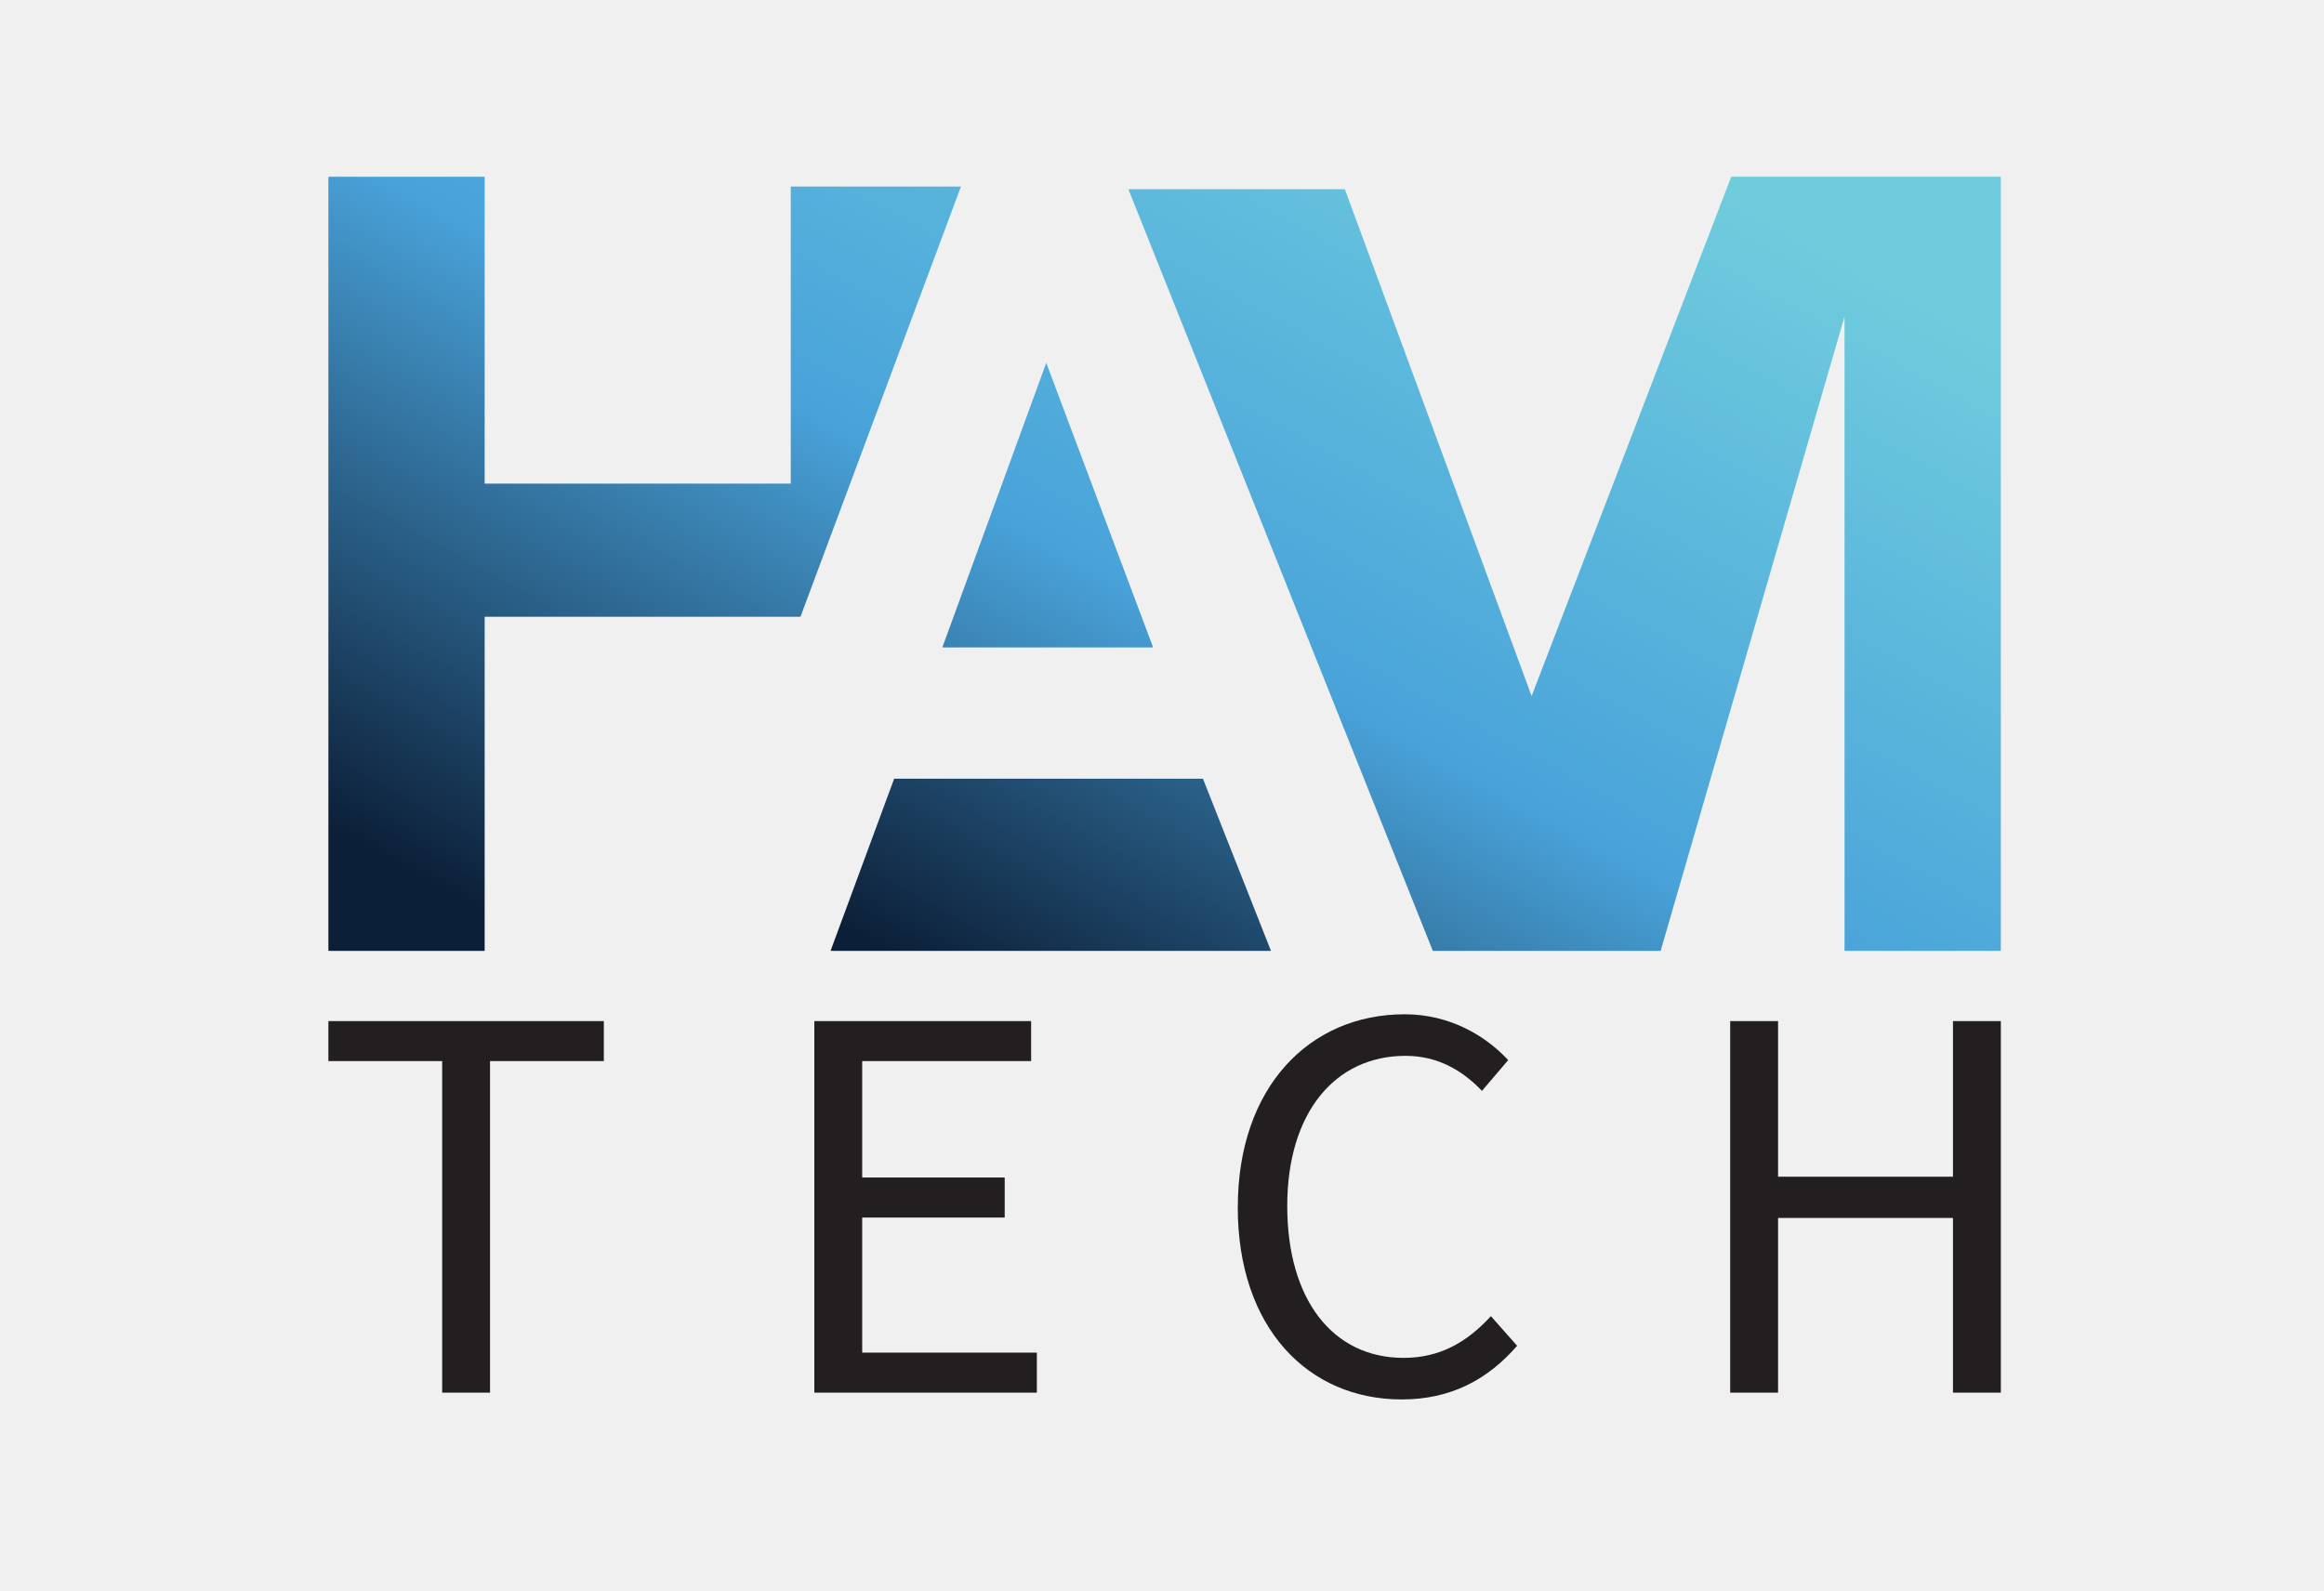
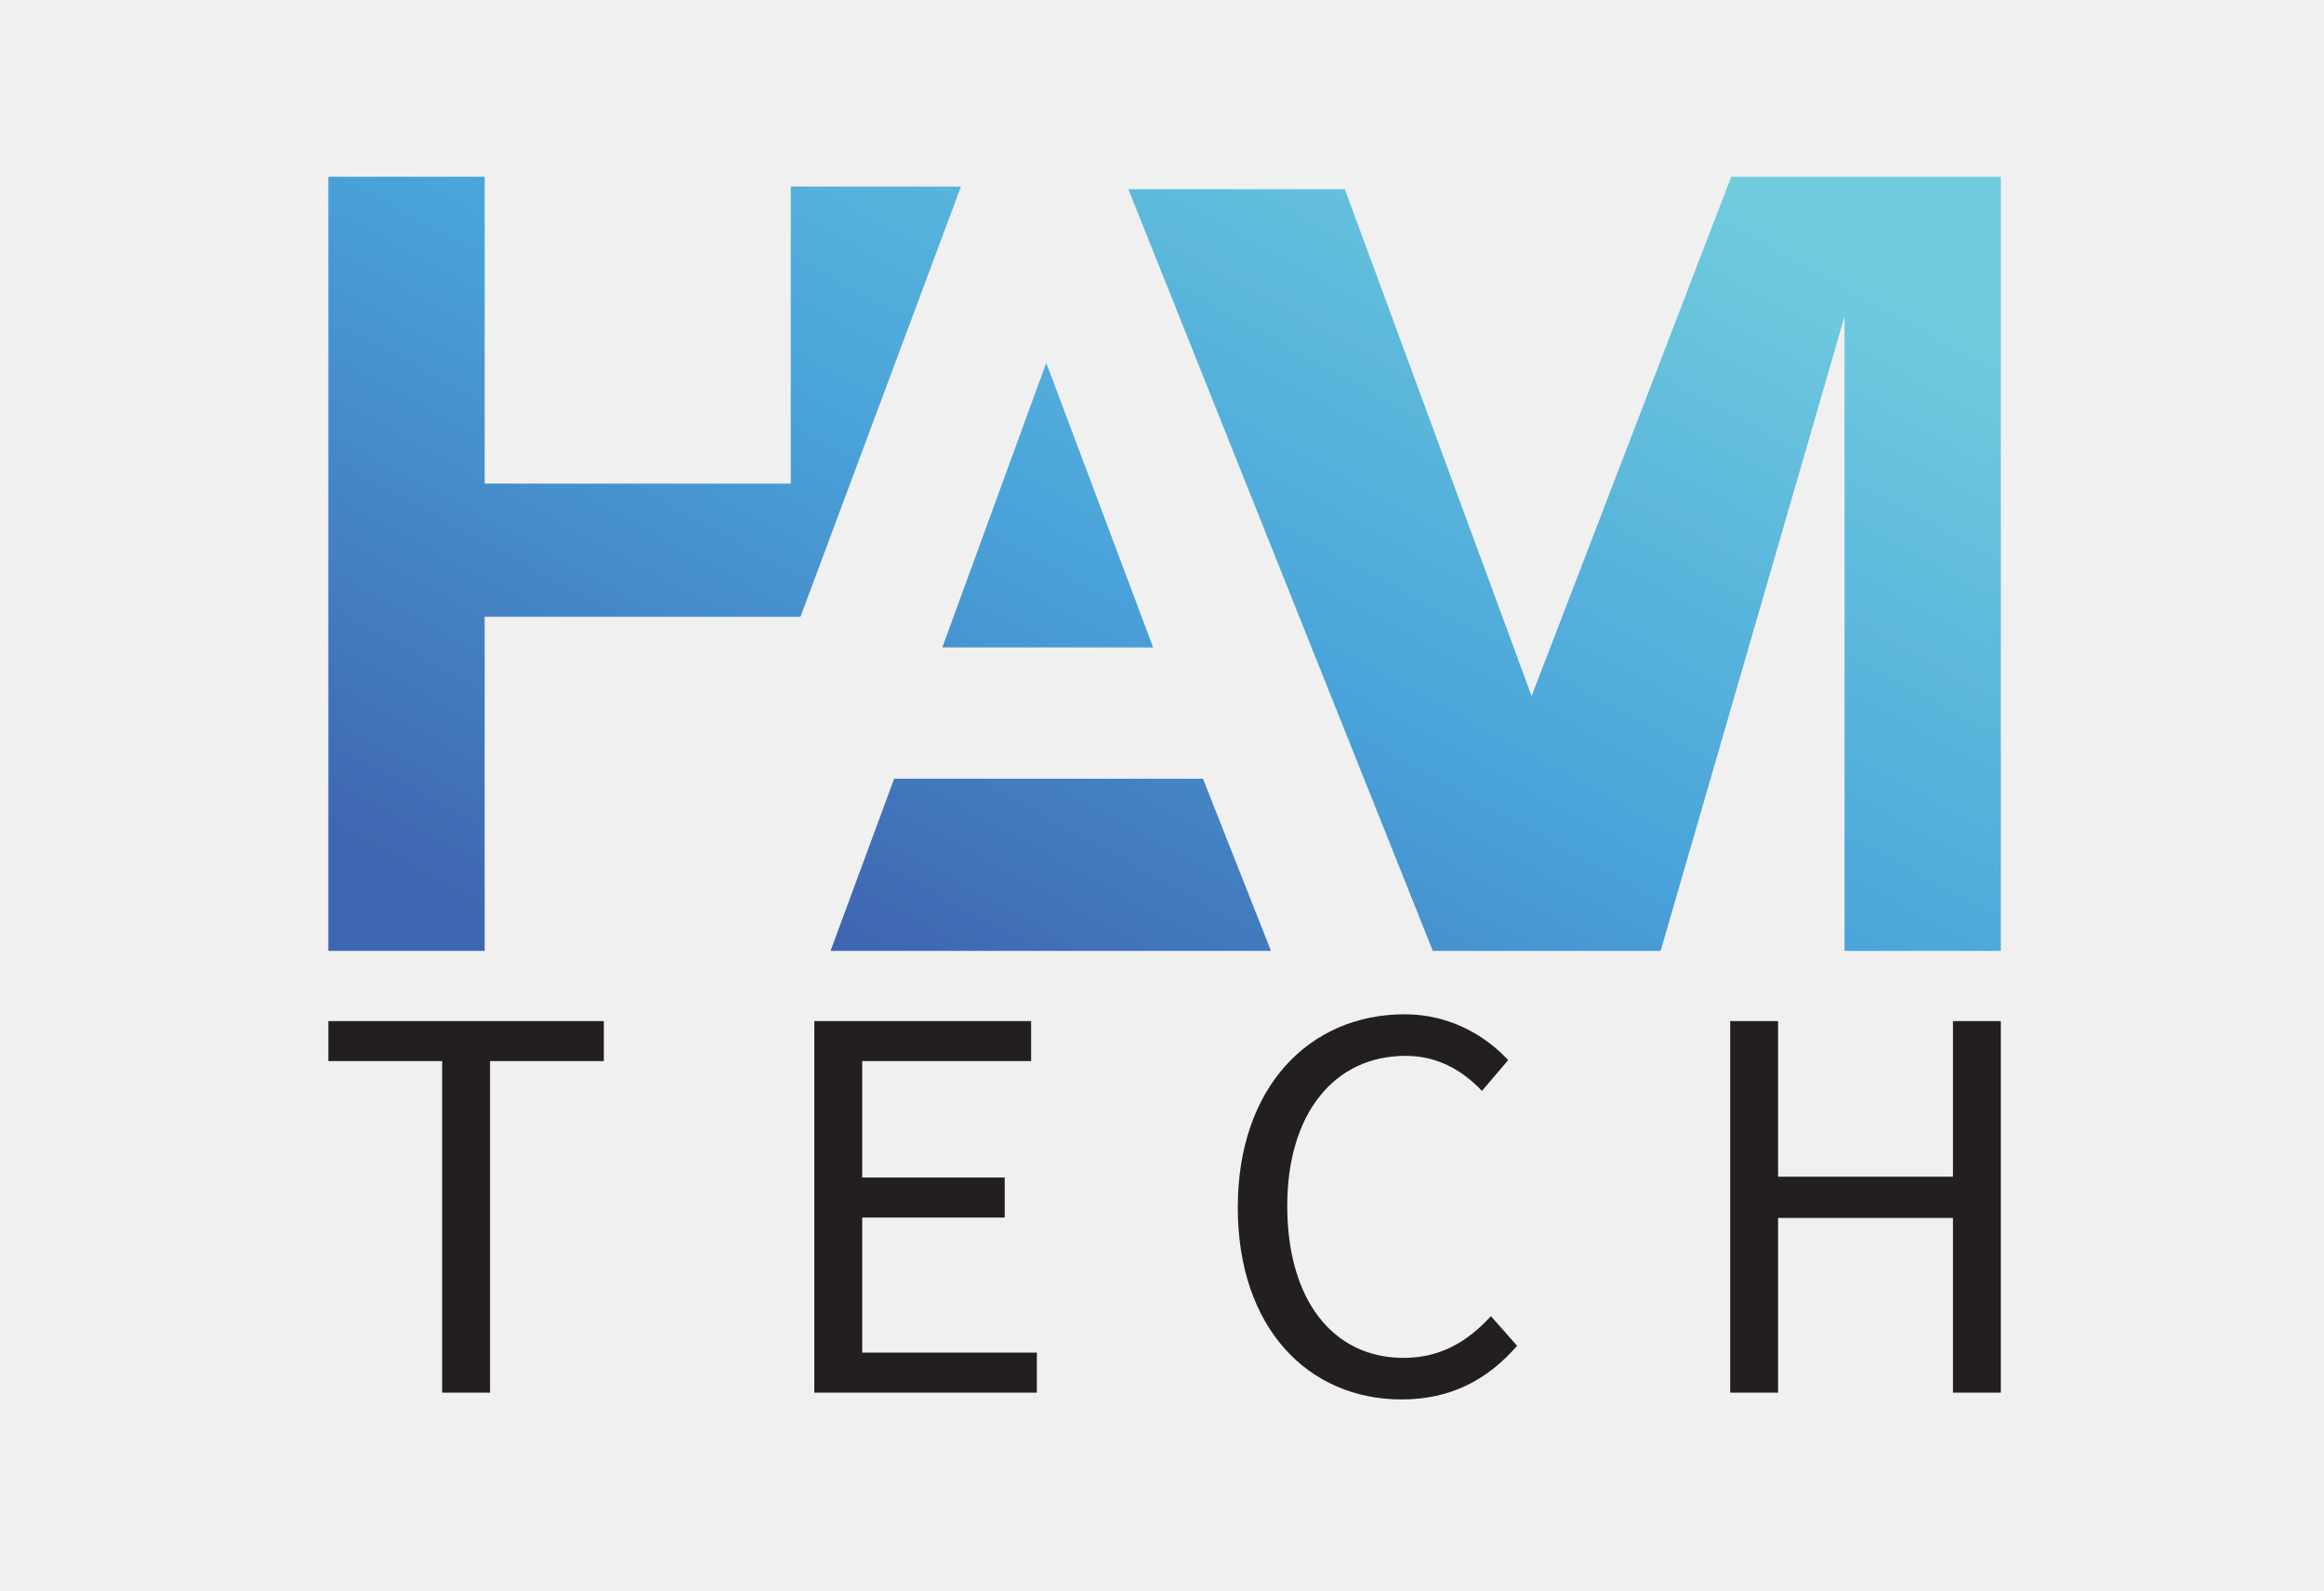
<svg xmlns="http://www.w3.org/2000/svg" width="92" height="63" viewBox="0 0 92 63" fill="none">
  <mask id="mask0_1_1846" style="mask-type:luminance" maskUnits="userSpaceOnUse" x="44" y="7" width="36" height="31">
    <path d="M73.02 7H68.534L60.632 27.564L53.239 7.493H44.669L56.721 37.653H65.74L73.02 12.531V37.653H79.207V7H73.02Z" fill="white" />
  </mask>
  <g mask="url(#mask0_1_1846)">
    <path d="M52.65 -7.584L31.773 30.572L71.227 52.239L92.104 14.084L52.65 -7.584Z" fill="url(#paint0_linear_1_1846)" />
  </g>
  <mask id="mask1_1_1846" style="mask-type:luminance" maskUnits="userSpaceOnUse" x="32" y="30" width="19" height="8">
    <path d="M35.397 30.835L32.879 37.653H50.314L47.621 30.835H35.397Z" fill="white" />
  </mask>
  <g mask="url(#mask1_1_1846)">
    <path d="M36.908 23.473L30.011 36.079L46.286 45.017L53.183 32.411L36.908 23.473Z" fill="url(#paint1_linear_1_1846)" />
  </g>
  <mask id="mask2_1_1846" style="mask-type:luminance" maskUnits="userSpaceOnUse" x="37" y="14" width="9" height="12">
    <path d="M45.649 25.637L41.418 14.369L37.304 25.637H45.649Z" fill="white" />
  </mask>
  <g mask="url(#mask2_1_1846)">
    <path d="M39.231 10.846L32.562 23.035L43.72 29.162L50.389 16.974L39.231 10.846Z" fill="url(#paint2_linear_1_1846)" />
  </g>
  <mask id="mask3_1_1846" style="mask-type:luminance" maskUnits="userSpaceOnUse" x="13" y="7" width="26" height="31">
    <path d="M38.041 7.388H31.304V19.151H19.186V7H13V37.653H19.186V24.422H31.689L38.041 7.388Z" fill="white" />
  </mask>
  <g mask="url(#mask3_1_1846)">
    <path d="M18.785 -3.573L0.103 30.572L32.254 48.228L50.937 14.084L18.785 -3.573Z" fill="url(#paint3_linear_1_1846)" />
  </g>
  <path d="M17.504 42.018H13V40.434H23.904V42.018H19.399V55.147H17.504V42.018Z" fill="#231F20" />
  <path d="M32.237 40.434H40.819V42.018H34.132V46.628H39.773V48.213H34.132V53.562H41.046V55.147H32.237V40.434Z" fill="#231F20" />
  <path d="M49.001 47.803C49.001 43.057 51.831 40.164 55.609 40.164C57.416 40.164 58.833 41.035 59.704 41.979L58.666 43.198C57.883 42.372 56.899 41.81 55.642 41.81C52.828 41.81 50.958 44.088 50.958 47.753C50.958 51.452 52.747 53.77 55.568 53.77C56.989 53.77 58.069 53.158 59.02 52.118L60.058 53.291C58.883 54.642 57.424 55.416 55.489 55.416C51.781 55.416 48.999 52.581 48.999 47.803" fill="#231F20" />
  <path d="M68.493 40.434H70.388V46.596H77.312V40.434H79.207V55.147H77.312V48.229H70.388V55.147H68.493V40.434Z" fill="#231F20" />
  <defs>
    <linearGradient id="paint0_linear_1_1846" x1="69.215" y1="8.125" x2="45.79" y2="50.779" gradientUnits="userSpaceOnUse">
      <stop stop-color="#6FCCDD" />
      <stop offset="0.51" stop-color="#49A3DA" />
-       <stop offset="1" stop-color="#0c1f38" />
+       <stop offset="1" stop-color="#3f67b1" />
    </linearGradient>
    <linearGradient id="paint1_linear_1_1846" x1="61.638" y1="-3.259" x2="38.213" y2="39.395" gradientUnits="userSpaceOnUse">
      <stop stop-color="#6FCCDD" />
      <stop offset="0.51" stop-color="#49A3DA" />
-       <stop offset="1" stop-color="#0c1f38" />
+       <stop offset="1" stop-color="#3f67b1" />
    </linearGradient>
    <linearGradient id="paint2_linear_1_1846" x1="52.706" y1="-0.949" x2="29.281" y2="41.705" gradientUnits="userSpaceOnUse">
      <stop stop-color="#6FCCDD" />
      <stop offset="0.51" stop-color="#49A3DA" />
-       <stop offset="1" stop-color="#0c1f38" />
+       <stop offset="1" stop-color="#3f67b1" />
    </linearGradient>
    <linearGradient id="paint3_linear_1_1846" x1="41.418" y1="-7.132" x2="17.993" y2="35.522" gradientUnits="userSpaceOnUse">
      <stop stop-color="#6FCCDD" />
      <stop offset="0.51" stop-color="#49A3DA" />
-       <stop offset="1" stop-color="#0c1f38" />
+       <stop offset="1" stop-color="#3f67b1" />
    </linearGradient>
  </defs>
</svg>
